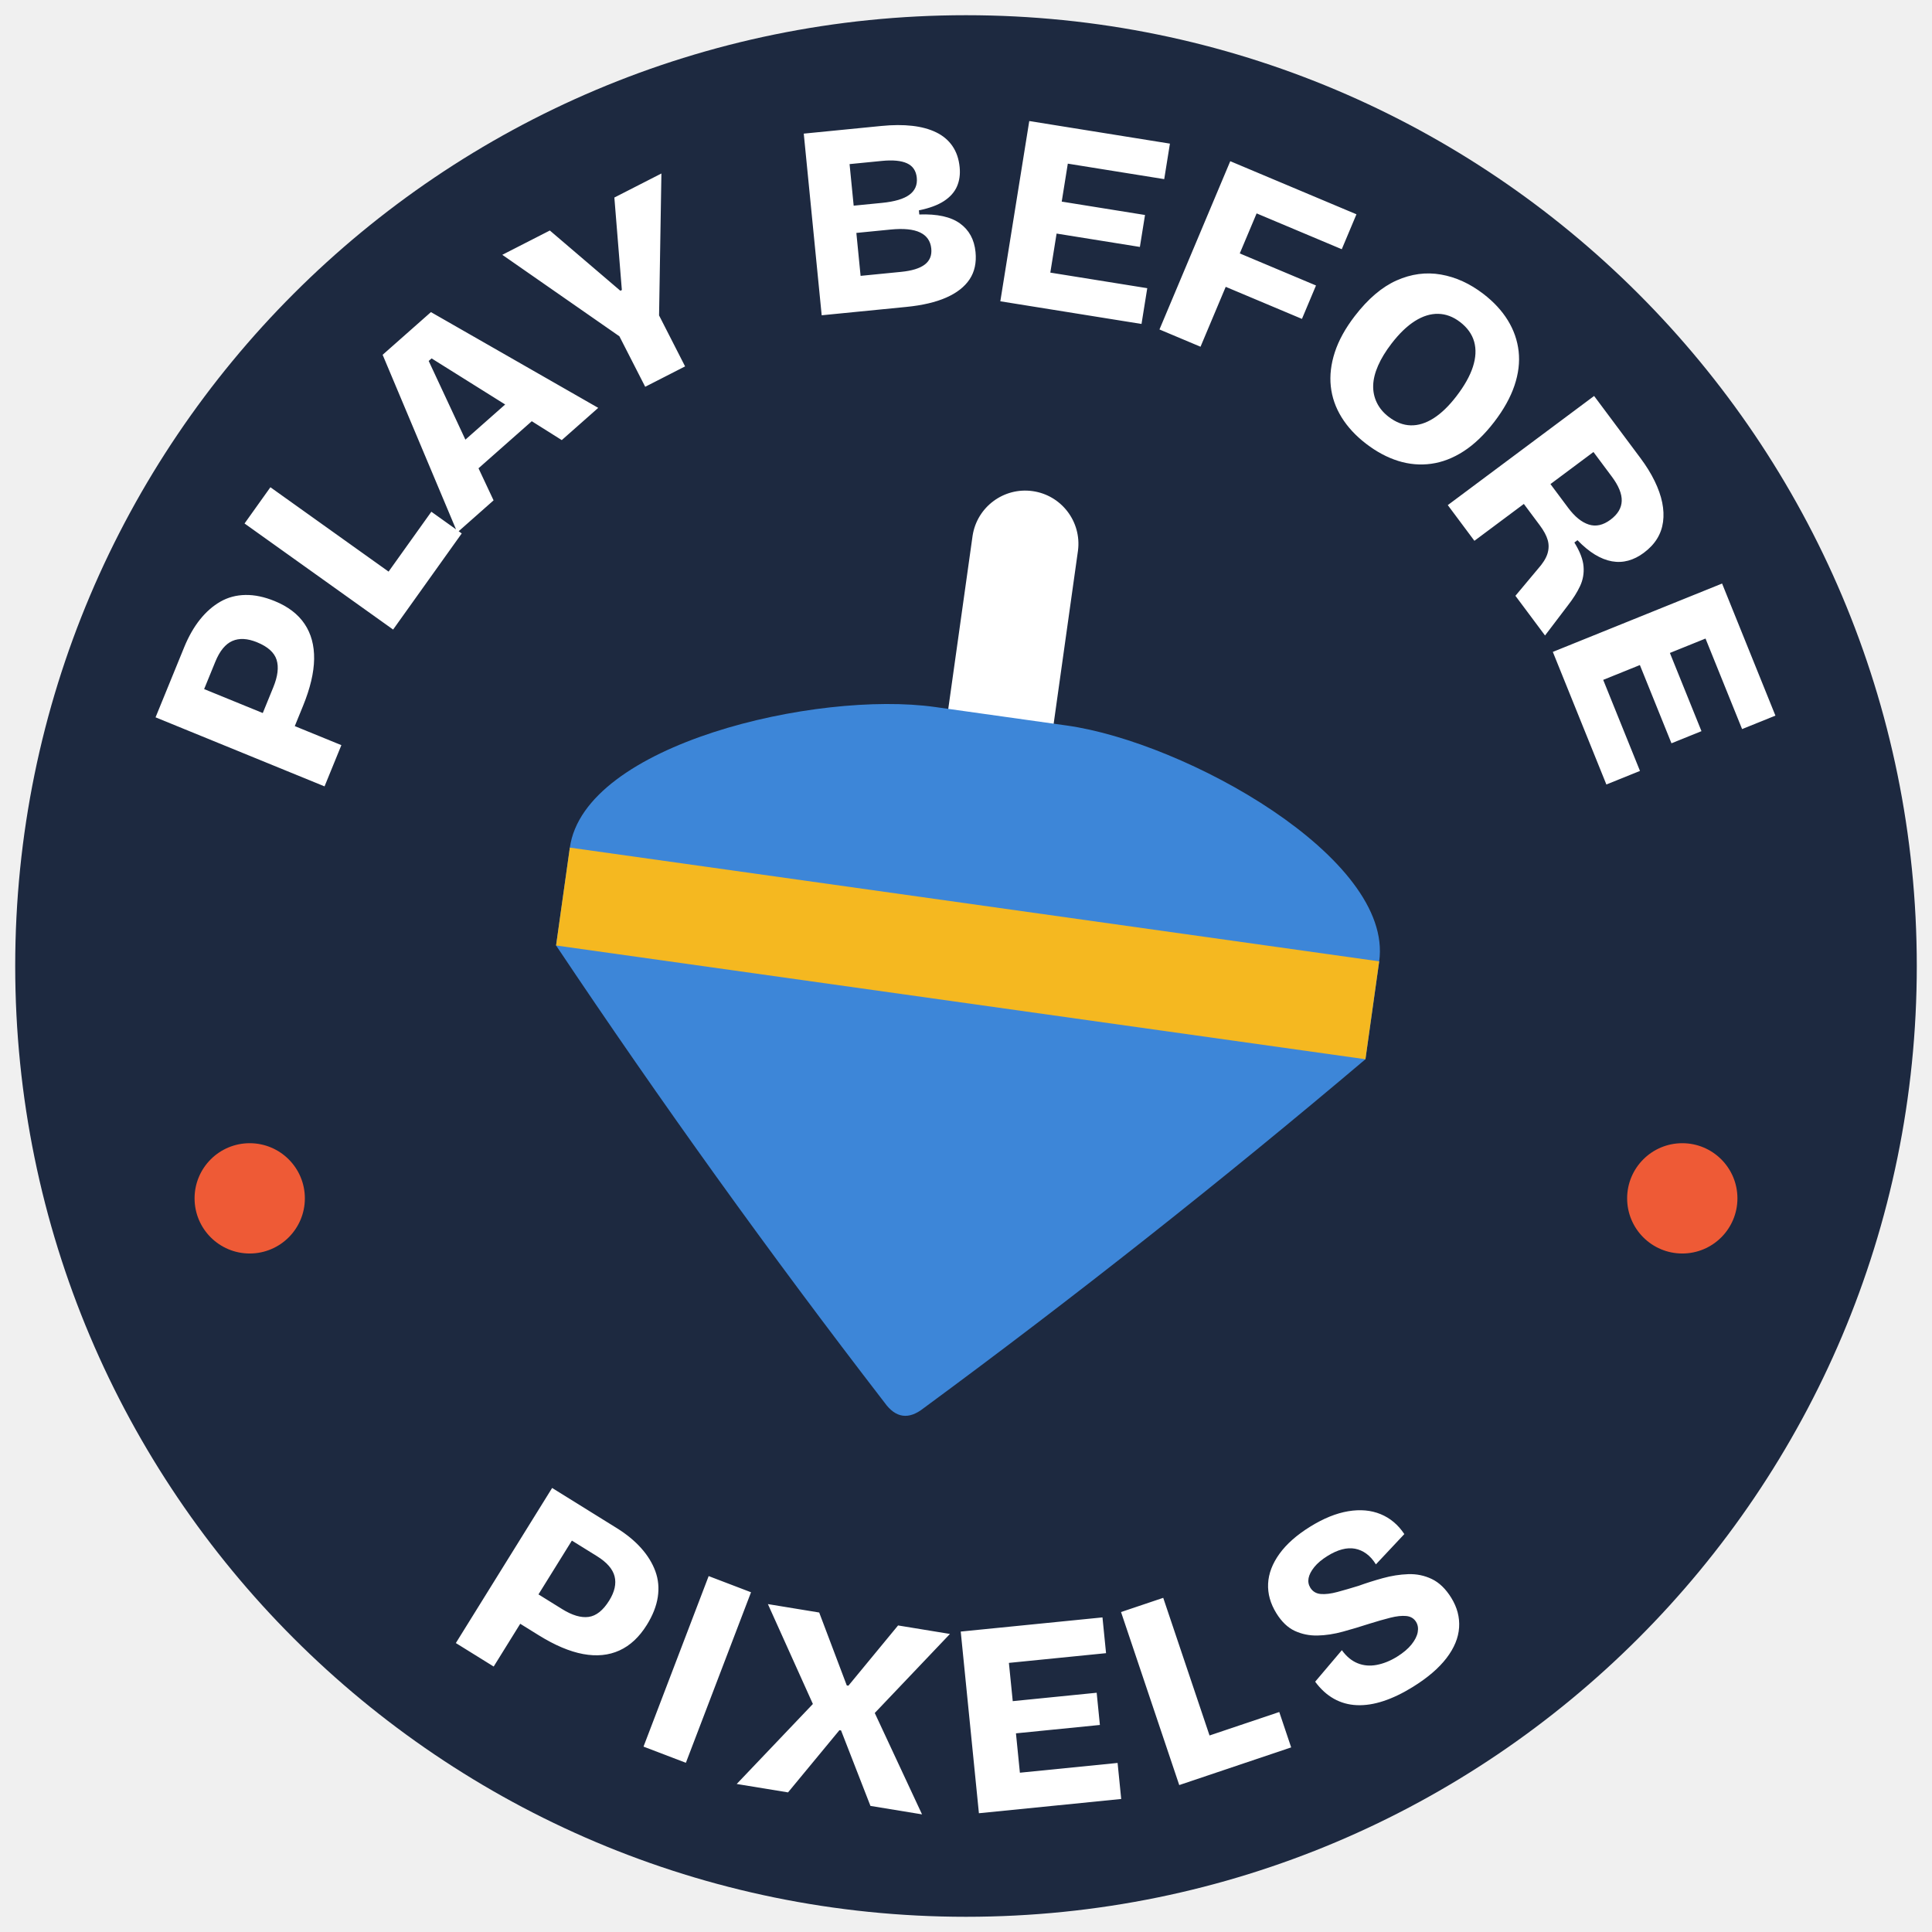
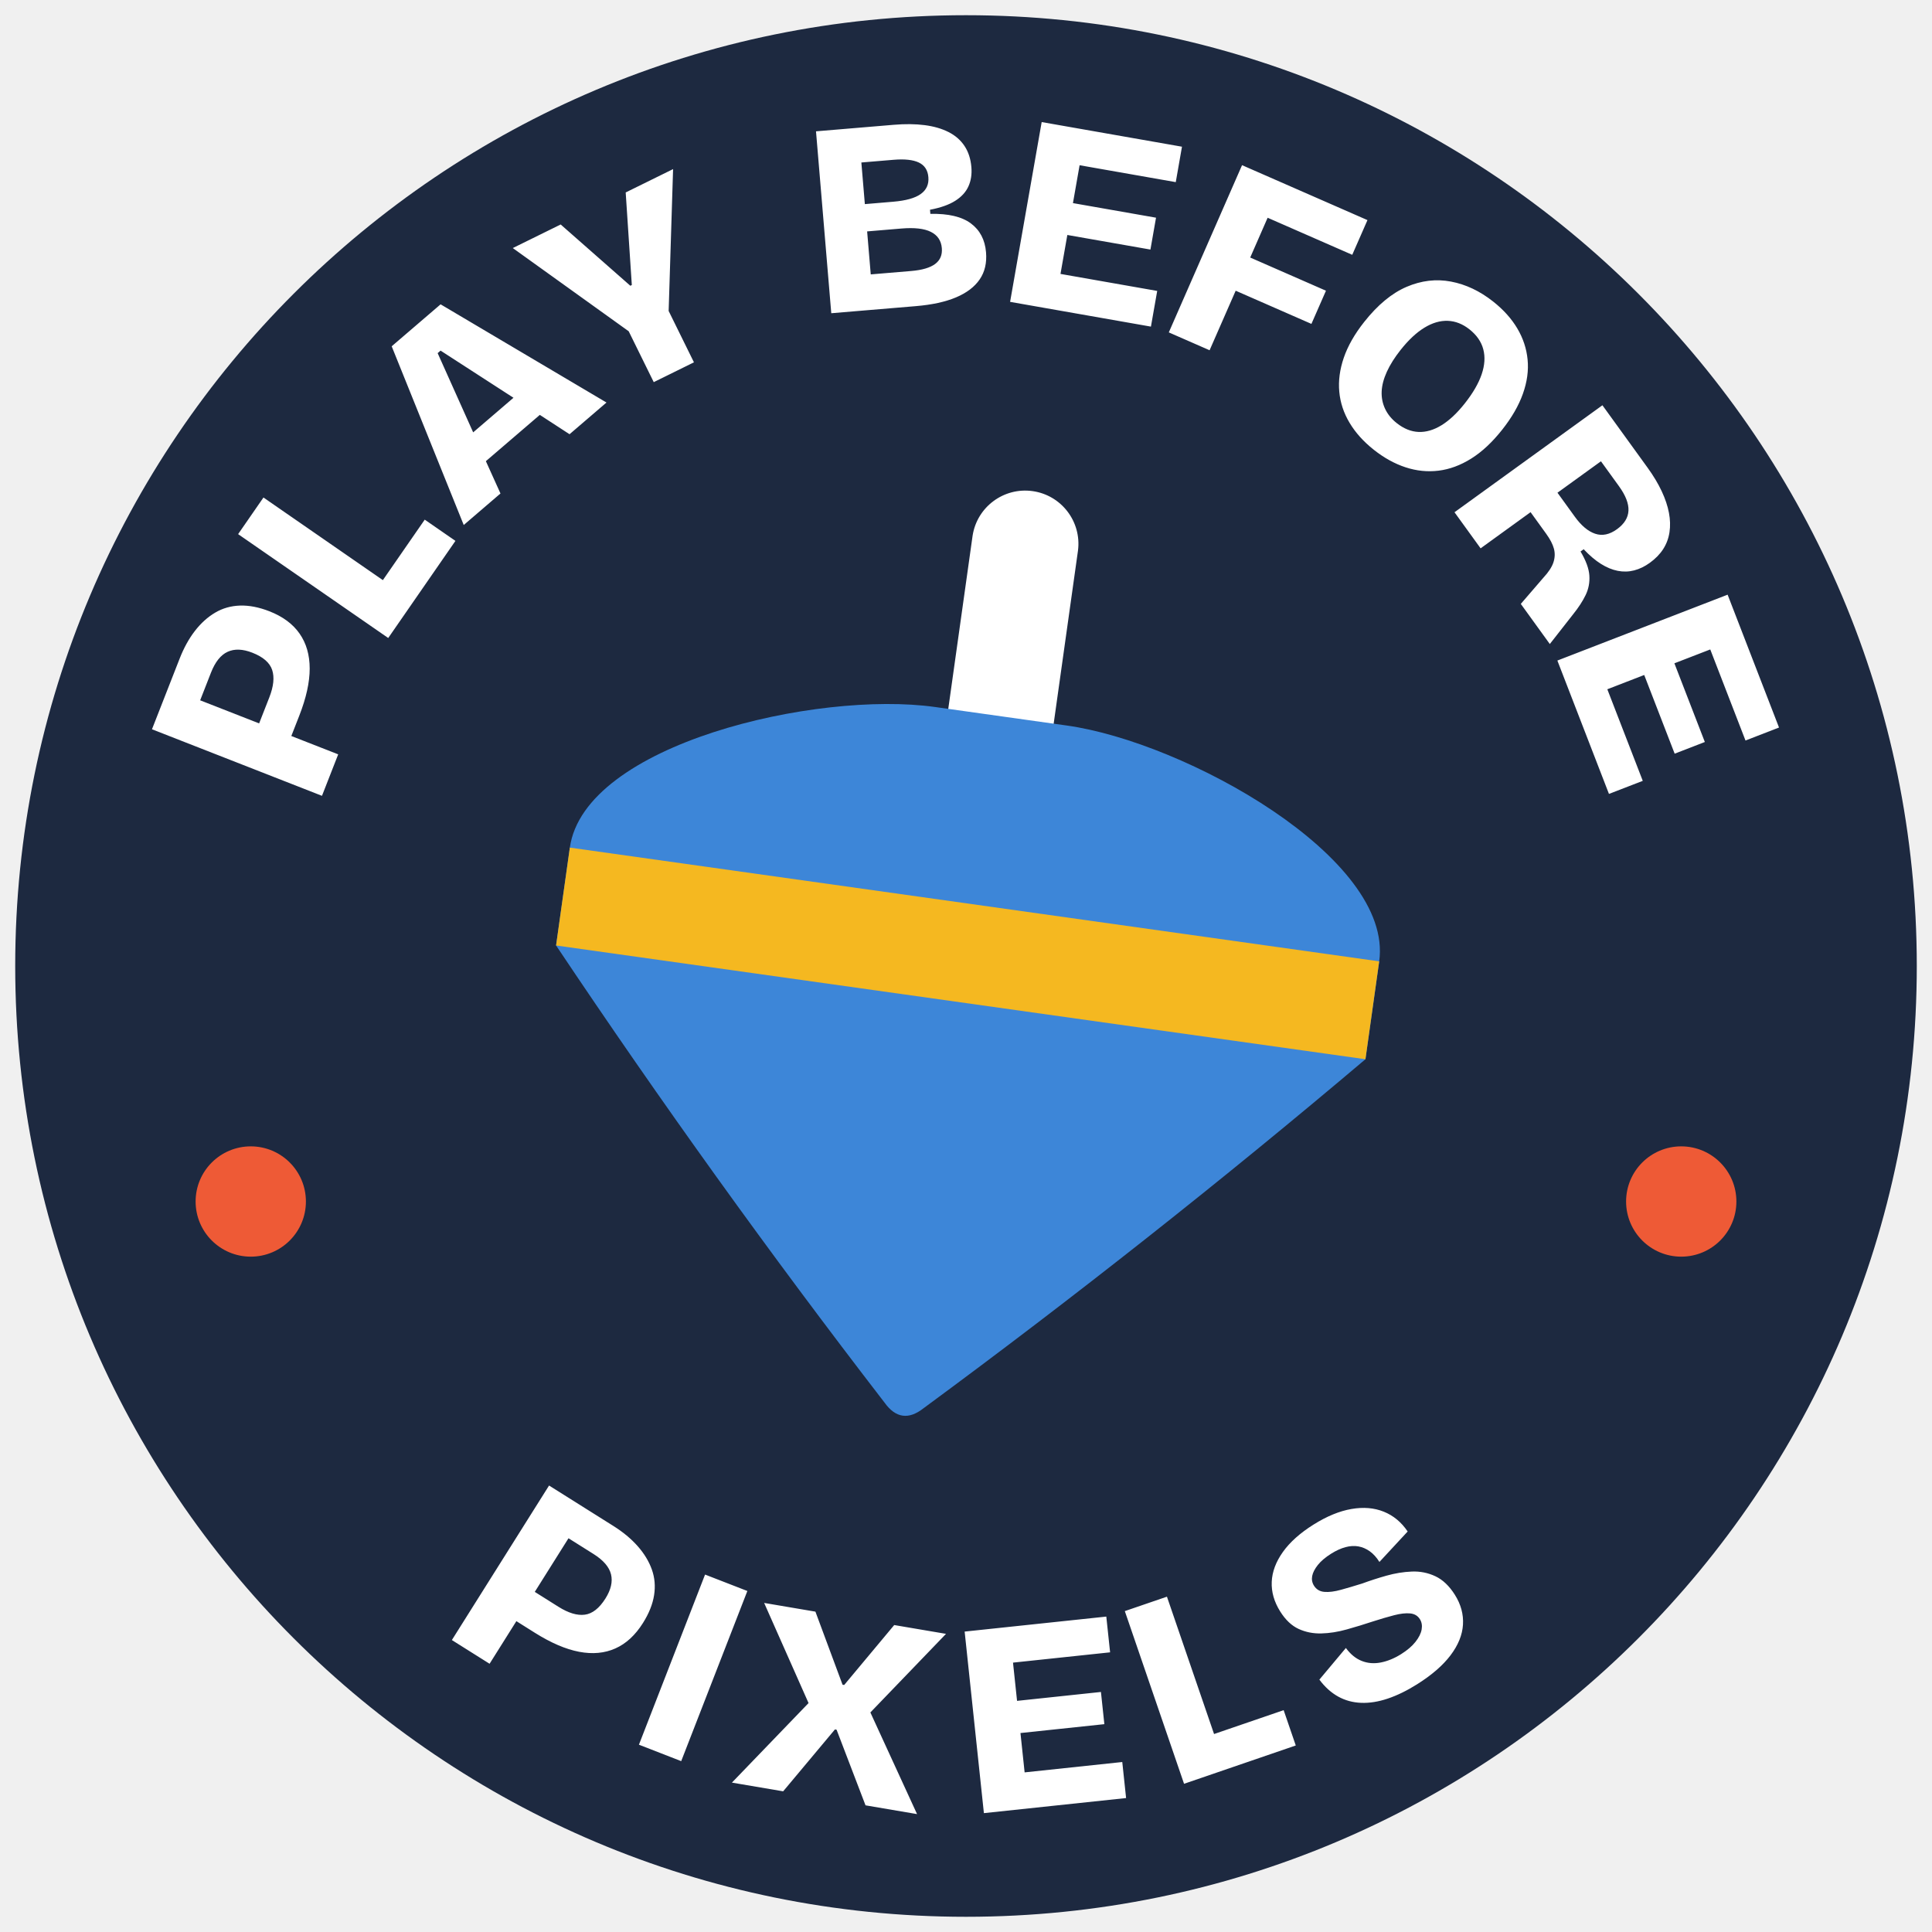
<svg xmlns="http://www.w3.org/2000/svg" viewBox="-508 -508 1016 1016" width="1000" height="1000" role="img" aria-label="Play Before Pixels">
  <circle cx="0" cy="0" r="500" fill="#1D2940" />
-   <path fill="#FFFFFF" d="M-337.33 -94.46 -426.2 -130.77 -411.13 -167.66Q-407.66 -176.14 -402.84 -182.19Q-398.01 -188.23 -392.07 -191.62Q-386.13 -195 -378.93 -195.12Q-371.73 -195.25 -363.52 -191.89Q-353.01 -187.6 -347.83 -179.9Q-342.65 -172.21 -342.81 -161.43Q-342.97 -150.66 -348.64 -136.79L-352.98 -126.15L-328.48 -116.14ZM-400.65 -145.62 -369.81 -133.03 -364.26 -146.63Q-360.74 -155.24 -362.54 -161.01Q-364.35 -166.78 -372.83 -170.24Q-380.37 -173.32 -385.83 -170.92Q-391.29 -168.52 -394.76 -160.03ZM-301.27 -176.93 -379.4 -232.71 -365.8 -251.77 -303.65 -207.4 -281.16 -238.89 -265.18 -227.48ZM-267.51 -228.01 -306.78 -321.42 -281.38 -343.87 -193.4 -293.51 -212.58 -276.56 -228.35 -286.49 -256.36 -261.74 -248.44 -244.87ZM-242.34 -295.29 -281.03 -319.52 -282.56 -318.18 -263.26 -276.8ZM-168.7 -304.6 -182.27 -331.15 -243.85 -374 -218.85 -386.78 -181.76 -355.09 -180.98 -355.49 -184.92 -404.12 -160.18 -416.76 -161.41 -342.13 -147.72 -315.32ZM-75.89 -342.2 -85.32 -437.73 -44.5 -441.76Q-35.53 -442.65 -28.29 -441.83Q-21.04 -441.01 -15.67 -438.4Q-10.3 -435.79 -7.14 -431.2Q-3.98 -426.62 -3.34 -420.11Q-2.78 -414.46 -4.75 -409.95Q-6.72 -405.45 -11.59 -402.26Q-16.46 -399.08 -24.77 -397.38L-24.56 -395.21Q-10.43 -395.73 -3.2 -390.52Q4.04 -385.32 5.01 -375.47Q5.84 -367.08 1.9 -361.13Q-2.05 -355.19 -10.38 -351.52Q-18.71 -347.84 -31.45 -346.59ZM-55.43 -362.93 -34.15 -365.03Q-25.61 -365.87 -21.67 -368.89Q-17.73 -371.91 -18.26 -377.27Q-18.84 -383.2 -24.14 -385.75Q-29.43 -388.3 -39.71 -387.28L-57.66 -385.51ZM-59.07 -399.84 -44.16 -401.31Q-34.18 -402.3 -29.75 -405.59Q-25.32 -408.87 -25.88 -414.52Q-26.43 -420.02 -31.02 -422.12Q-35.61 -424.23 -44.3 -423.37L-61.23 -421.7ZM18.05 -349.56 33.27 -444.35 107.24 -432.47 104.24 -413.8 53.54 -421.94 50.34 -401.98 94.14 -394.94 91.44 -378.14 47.64 -385.17 44.34 -364.64 95.32 -356.45 92.3 -337.64ZM101.74 -334.74 138.97 -423.23 205.33 -395.31 197.61 -376.94 152.83 -395.78 143.97 -374.73 184.06 -357.87 176.67 -340.3 136.58 -357.16 123.33 -325.66ZM210.43 -274.61Q202.24 -280.9 197.5 -288.57Q192.76 -296.25 191.84 -304.84Q190.92 -313.43 193.95 -322.75Q196.98 -332.07 204.42 -341.76Q214.88 -355.37 226.44 -360.52Q238.01 -365.67 249.74 -363.63Q261.47 -361.59 272.08 -353.44Q280.27 -347.15 284.95 -339.52Q289.64 -331.89 290.62 -323.25Q291.59 -314.61 288.42 -305.22Q285.24 -295.83 277.8 -286.14Q270.09 -276.11 261.72 -270.7Q253.36 -265.3 244.64 -264.11Q235.93 -262.91 227.28 -265.61Q218.63 -268.32 210.43 -274.61ZM222.26 -288.81Q227.92 -284.47 233.85 -284.32Q239.78 -284.16 245.86 -288.02Q251.94 -291.88 257.88 -299.61Q264.26 -307.91 266.58 -315.12Q268.9 -322.32 267.24 -328.27Q265.58 -334.23 259.81 -338.66Q254.39 -342.82 248.35 -342.96Q242.32 -343.1 236.09 -339.18Q229.86 -335.25 223.75 -327.29Q219.14 -321.29 216.71 -315.73Q214.27 -310.17 214.13 -305.33Q213.99 -300.49 216.05 -296.24Q218.11 -292 222.26 -288.81ZM253.36 -242.37 330.31 -299.77 354.66 -267.13Q359.27 -260.95 362.15 -255.02Q365.03 -249.09 366.12 -243.74Q367.21 -238.38 366.56 -233.54Q365.91 -228.7 363.4 -224.65Q360.88 -220.59 356.45 -217.29Q352.49 -214.33 348.27 -213.18Q344.05 -212.03 339.64 -212.82Q335.24 -213.62 330.75 -216.35Q326.26 -219.08 321.56 -223.92L319.93 -222.71Q324.3 -215.63 324.75 -210.15Q325.21 -204.68 322.94 -199.82Q320.67 -194.95 316.59 -189.72L304.5 -173.81L288.93 -194.68L300.63 -208.67Q304.6 -213.09 305.76 -216.76Q306.92 -220.44 305.92 -223.96Q304.93 -227.49 301.71 -231.8L293.36 -242.99L267.36 -223.6ZM307.35 -253.43 316.66 -240.95Q321.88 -233.96 327.49 -232.16Q333.1 -230.35 338.93 -234.7Q344.64 -238.96 344.83 -244.55Q345.02 -250.13 339.62 -257.36L329.97 -270.3ZM308.6 -165.18 397.61 -201.13 425.66 -131.67 408.13 -124.59 388.9 -172.2 370.16 -164.63 386.77 -123.5 370.99 -117.12 354.38 -158.26 335.09 -150.47 354.43 -102.59 336.76 -95.45ZM-268.28 356.05 -217.65 274.49 -183.79 295.51Q-176 300.34 -170.85 306.11Q-165.7 311.88 -163.35 318.3Q-161 324.72 -162.08 331.84Q-163.16 338.96 -167.84 346.5Q-173.83 356.13 -182.28 359.96Q-190.73 363.79 -201.33 361.83Q-211.93 359.87 -224.66 351.97L-234.42 345.91L-248.38 368.4ZM-207.26 302.17 -224.83 330.46 -212.35 338.21Q-204.44 343.12 -198.45 342.3Q-192.47 341.48 -187.63 333.7Q-183.34 326.78 -184.8 320.99Q-186.26 315.21 -194.04 310.37ZM-169.59 410.51 -135.33 320.83 -113.05 329.34 -147.31 419.02ZM-120.58 430.16 -80.52 388.09 -104.18 335.56 -77.2 339.99 -62.7 378.33 -61.84 378.47 -35.72 346.79 -8.44 351.26 -47.98 392.83 -23.12 446.14 -50.25 441.69 -65.7 402.01 -66.56 401.87 -93.59 434.58ZM6.79 445.54 -2.77 350.01 71.77 342.56 73.65 361.37 22.56 366.48 24.58 386.6 68.72 382.18 70.41 399.12 26.27 403.53 28.34 424.23 79.72 419.09 81.62 438.05ZM112.14 430.73 81.53 339.74 103.72 332.27 128.07 404.65 164.74 392.31 171 410.92ZM234.95 379.14Q226.91 384.12 219.53 386.55Q212.14 388.99 205.55 388.71Q198.96 388.43 193.45 385.33Q187.94 382.24 183.62 376.37L197.66 359.8Q201.25 364.77 205.93 366.66Q210.6 368.55 215.97 367.54Q221.33 366.53 226.65 363.24Q231.59 360.18 234.29 356.79Q236.99 353.41 237.55 350.32Q238.12 347.24 236.67 344.89Q234.98 342.17 231.52 341.83Q228.06 341.49 223.18 342.72Q218.29 343.95 212.13 345.88Q205.15 348.15 198.21 350.05Q191.26 351.96 184.84 352.09Q178.42 352.21 172.89 349.65Q167.37 347.08 163.23 340.4Q158.49 332.74 158.87 324.8Q159.26 316.86 164.83 309.13Q170.39 301.41 181.03 294.82Q191.54 288.31 201 286.73Q210.46 285.15 218.02 288.25Q225.59 291.35 230.51 298.74L215.56 314.67Q213.34 311.08 210.54 309.05Q207.75 307.02 204.56 306.43Q201.37 305.84 197.76 306.79Q194.16 307.74 190.2 310.19Q185.63 313.02 183.16 316.09Q180.7 319.15 180.16 321.88Q179.63 324.61 181.08 326.96Q182.92 329.92 186.54 330.25Q190.16 330.57 195.3 329.19Q200.43 327.81 206.46 325.95Q212.47 323.77 219.19 321.92Q225.92 320.06 232.52 319.82Q239.13 319.58 244.97 322.38Q250.81 325.18 255.18 332.23Q259.85 339.77 259.31 347.89Q258.78 356 252.68 363.97Q246.58 371.94 234.95 379.14Z" />
-   <circle cx="376.68" cy="122.19" r="29" fill="#EE5A36" />
-   <circle cx="-376.68" cy="122.19" r="29" fill="#EE5A36" />
+   <path fill="#FFFFFF" d="M-338.68 -89.49 -428.08 -124.49 -413.55 -161.6Q-410.21 -170.14 -405.47 -176.25Q-400.73 -182.36 -394.84 -185.83Q-388.95 -189.31 -381.76 -189.54Q-374.56 -189.76 -366.3 -186.53Q-355.73 -182.39 -350.44 -174.77Q-345.14 -167.16 -345.14 -156.38Q-345.15 -145.6 -350.61 -131.65L-354.8 -120.95L-330.15 -111.3ZM-402.74 -139.72 -371.73 -127.58 -366.37 -141.26Q-362.98 -149.93 -364.87 -155.67Q-366.76 -161.41 -375.29 -164.75Q-382.88 -167.72 -388.3 -165.23Q-393.73 -162.75 -397.07 -154.22ZM-303.84 -172.49 -382.78 -227.11 -369.45 -246.37 -306.66 -202.92 -284.64 -234.73 -268.5 -223.56ZM-264.13 -231.91 -302.02 -325.89 -276.3 -347.96 -189.06 -296.32 -208.49 -279.65 -224.12 -289.82 -252.49 -265.48 -244.81 -248.49ZM-237.97 -298.82 -276.31 -323.62 -277.85 -322.29 -259.17 -280.63ZM-164.21 -307.04 -177.38 -333.79 -238.33 -377.55 -213.15 -389.95 -176.52 -357.73 -175.74 -358.11 -178.96 -406.79 -154.04 -419.07 -156.37 -344.47 -143.07 -317.46ZM-70.85 -343.28 -78.88 -438.94 -38.01 -442.37Q-29.02 -443.13 -21.79 -442.2Q-14.56 -441.27 -9.23 -438.58Q-3.89 -435.89 -0.8 -431.26Q2.28 -426.63 2.83 -420.11Q3.31 -414.46 1.27 -409.98Q-0.76 -405.5 -5.68 -402.39Q-10.6 -399.28 -18.93 -397.7L-18.75 -395.53Q-4.62 -395.84 2.54 -390.53Q9.7 -385.22 10.53 -375.36Q11.24 -366.95 7.2 -361.07Q3.17 -355.18 -5.21 -351.63Q-13.6 -348.08 -26.36 -347.01ZM-50.09 -363.7 -28.78 -365.49Q-20.23 -366.21 -16.25 -369.17Q-12.26 -372.13 -12.71 -377.5Q-13.21 -383.44 -18.47 -386.06Q-23.72 -388.69 -34.01 -387.82L-51.99 -386.31ZM-53.19 -400.66 -38.26 -401.92Q-28.26 -402.76 -23.79 -405.98Q-19.31 -409.2 -19.79 -414.85Q-20.25 -420.36 -24.81 -422.53Q-29.37 -424.7 -38.07 -423.97L-55.03 -422.55ZM23.19 -349.26 39.8 -443.81 113.58 -430.85 110.31 -412.22 59.74 -421.11 56.24 -401.19 99.93 -393.52 96.99 -376.76 53.29 -384.43 49.69 -363.95 100.55 -355.01 97.25 -336.24ZM106.65 -333.2 145.17 -421.14 211.12 -392.25 203.12 -374 158.62 -393.49 149.46 -372.57 189.3 -355.12 181.65 -337.67 141.82 -355.12 128.1 -323.81ZM214.45 -271.48Q206.35 -277.89 201.72 -285.64Q197.09 -293.38 196.3 -301.99Q195.5 -310.6 198.67 -319.87Q201.84 -329.14 209.42 -338.72Q220.07 -352.18 231.71 -357.16Q243.35 -362.14 255.05 -359.92Q266.75 -357.71 277.24 -349.41Q285.34 -343 289.91 -335.3Q294.48 -327.6 295.33 -318.95Q296.19 -310.29 292.87 -300.95Q289.56 -291.61 281.97 -282.03Q274.12 -272.11 265.67 -266.83Q257.23 -261.55 248.5 -260.48Q239.77 -259.42 231.16 -262.25Q222.54 -265.07 214.45 -271.48ZM226.48 -285.52Q232.07 -281.09 238 -280.85Q243.93 -280.61 250.07 -284.38Q256.2 -288.15 262.25 -295.79Q268.75 -304 271.18 -311.17Q273.61 -318.33 272.03 -324.31Q270.46 -330.29 264.76 -334.8Q259.4 -339.05 253.36 -339.28Q247.33 -339.51 241.05 -335.67Q234.76 -331.83 228.53 -323.96Q223.84 -318.03 221.32 -312.51Q218.81 -306.99 218.59 -302.15Q218.38 -297.31 220.38 -293.04Q222.38 -288.77 226.48 -285.52ZM256.89 -238.62 334.68 -294.88 358.55 -261.89Q363.06 -255.64 365.86 -249.67Q368.65 -243.7 369.66 -238.33Q370.68 -232.96 369.95 -228.13Q369.23 -223.3 366.66 -219.28Q364.09 -215.27 359.61 -212.03Q355.6 -209.13 351.36 -208.04Q347.12 -206.95 342.73 -207.81Q338.34 -208.67 333.89 -211.47Q329.44 -214.26 324.82 -219.17L323.17 -217.98Q327.44 -210.84 327.81 -205.36Q328.18 -199.88 325.84 -195.05Q323.5 -190.22 319.34 -185.05L307.02 -169.32L291.76 -190.42L303.67 -204.24Q307.7 -208.59 308.91 -212.25Q310.12 -215.91 309.18 -219.44Q308.24 -222.98 305.08 -227.34L296.9 -238.66L270.62 -219.64ZM311.04 -248.89 320.16 -236.28Q325.28 -229.2 330.86 -227.32Q336.45 -225.43 342.34 -229.7Q348.11 -233.87 348.38 -239.45Q348.65 -245.04 343.37 -252.34L333.91 -265.42ZM310.99 -160.63 400.52 -195.27 427.55 -125.41 409.92 -118.58 391.39 -166.47 372.53 -159.18 388.54 -117.8 372.67 -111.66 356.66 -153.04 337.26 -145.53 355.9 -97.37 338.12 -90.5ZM-270.37 354.47 -219.26 273.21 -185.52 294.42Q-177.76 299.3 -172.65 305.1Q-167.53 310.9 -165.22 317.33Q-162.91 323.77 -164.03 330.88Q-165.15 337.99 -169.88 345.5Q-175.92 355.11 -184.39 358.88Q-192.87 362.66 -203.46 360.64Q-214.04 358.62 -226.72 350.65L-236.45 344.53L-250.54 366.94ZM-209.04 300.94 -226.77 329.14 -214.34 336.96Q-206.45 341.92 -200.46 341.13Q-194.47 340.35 -189.59 332.59Q-185.26 325.69 -186.68 319.9Q-188.11 314.11 -195.86 309.23ZM-172 409.5 -137.22 320.03 -114.98 328.67 -149.77 418.15ZM-123.1 429.44 -82.8 387.61 -106.15 334.95 -79.19 339.53 -64.92 377.96 -64.06 378.1 -37.75 346.58 -10.51 351.21 -50.29 392.54 -25.74 446 -52.84 441.39 -68.06 401.62 -68.92 401.47 -96.15 434.02ZM9.41 445.49 -0.71 350.02 73.78 342.13 75.78 360.93 24.72 366.34 26.85 386.45 70.96 381.77 72.76 398.7 28.64 403.37 30.83 424.06 82.18 418.61 84.19 437.56ZM114.67 430.06 83.52 339.25 105.67 331.66 130.45 403.89 167.05 391.34 173.42 409.91ZM237.18 377.75Q229.17 382.78 221.79 385.26Q214.42 387.74 207.83 387.49Q201.24 387.25 195.71 384.19Q190.19 381.13 185.83 375.28L199.77 358.64Q203.39 363.58 208.08 365.44Q212.77 367.31 218.12 366.27Q223.48 365.22 228.78 361.9Q233.71 358.81 236.38 355.41Q239.06 352.01 239.61 348.92Q240.16 345.83 238.69 343.49Q236.99 340.78 233.53 340.46Q230.07 340.14 225.19 341.4Q220.31 342.66 214.16 344.63Q207.2 346.94 200.26 348.88Q193.33 350.83 186.91 350.99Q180.48 351.16 174.94 348.63Q169.41 346.09 165.23 339.44Q160.44 331.8 160.78 323.86Q161.12 315.92 166.64 308.16Q172.16 300.4 182.76 293.75Q193.23 287.18 202.68 285.55Q212.13 283.91 219.71 286.97Q227.3 290.02 232.26 297.38L217.41 313.4Q215.17 309.83 212.36 307.81Q209.55 305.8 206.35 305.22Q203.16 304.65 199.56 305.62Q195.96 306.59 192.02 309.06Q187.46 311.92 185.02 315Q182.57 318.08 182.05 320.81Q181.53 323.54 183 325.89Q184.86 328.84 188.48 329.14Q192.1 329.45 197.23 328.03Q202.35 326.62 208.38 324.73Q214.37 322.52 221.08 320.62Q227.79 318.73 234.4 318.45Q241 318.17 246.86 320.93Q252.72 323.7 257.12 330.72Q261.84 338.24 261.35 346.36Q260.86 354.47 254.81 362.48Q248.76 370.48 237.18 377.75Z" />
+   <circle cx="376.13" cy="123.85" r="29" fill="#EE5A36" />
+   <circle cx="-376.13" cy="123.85" r="29" fill="#EE5A36" />
  <path fill="#FFFFFF" d="M-16.28 -85.74L3.47 -226.29A27.99 27.99 0 0 1 58.9 -218.5L39.15 -77.95Z" />
  <path fill="#3D86D8" d="M-215.57 -10.79L-208.33 -62.26C-200.68 -116.7 -78.61 -144.97 -16.26 -136.2L53.03 -126.46C115.39 -117.7 224.94 -56.88 217.29 -2.44L210.06 49.03Q96.98 144.7 -22.29 232.54Q-34.06 241.83 -42.8 229.65Q-133.24 112.35 -215.57 -10.79Z" />
  <path fill="#F5B820" d="M-208.33 -62.26L217.29 -2.44L210.06 49.03L-215.57 -10.79Z" />
</svg>
